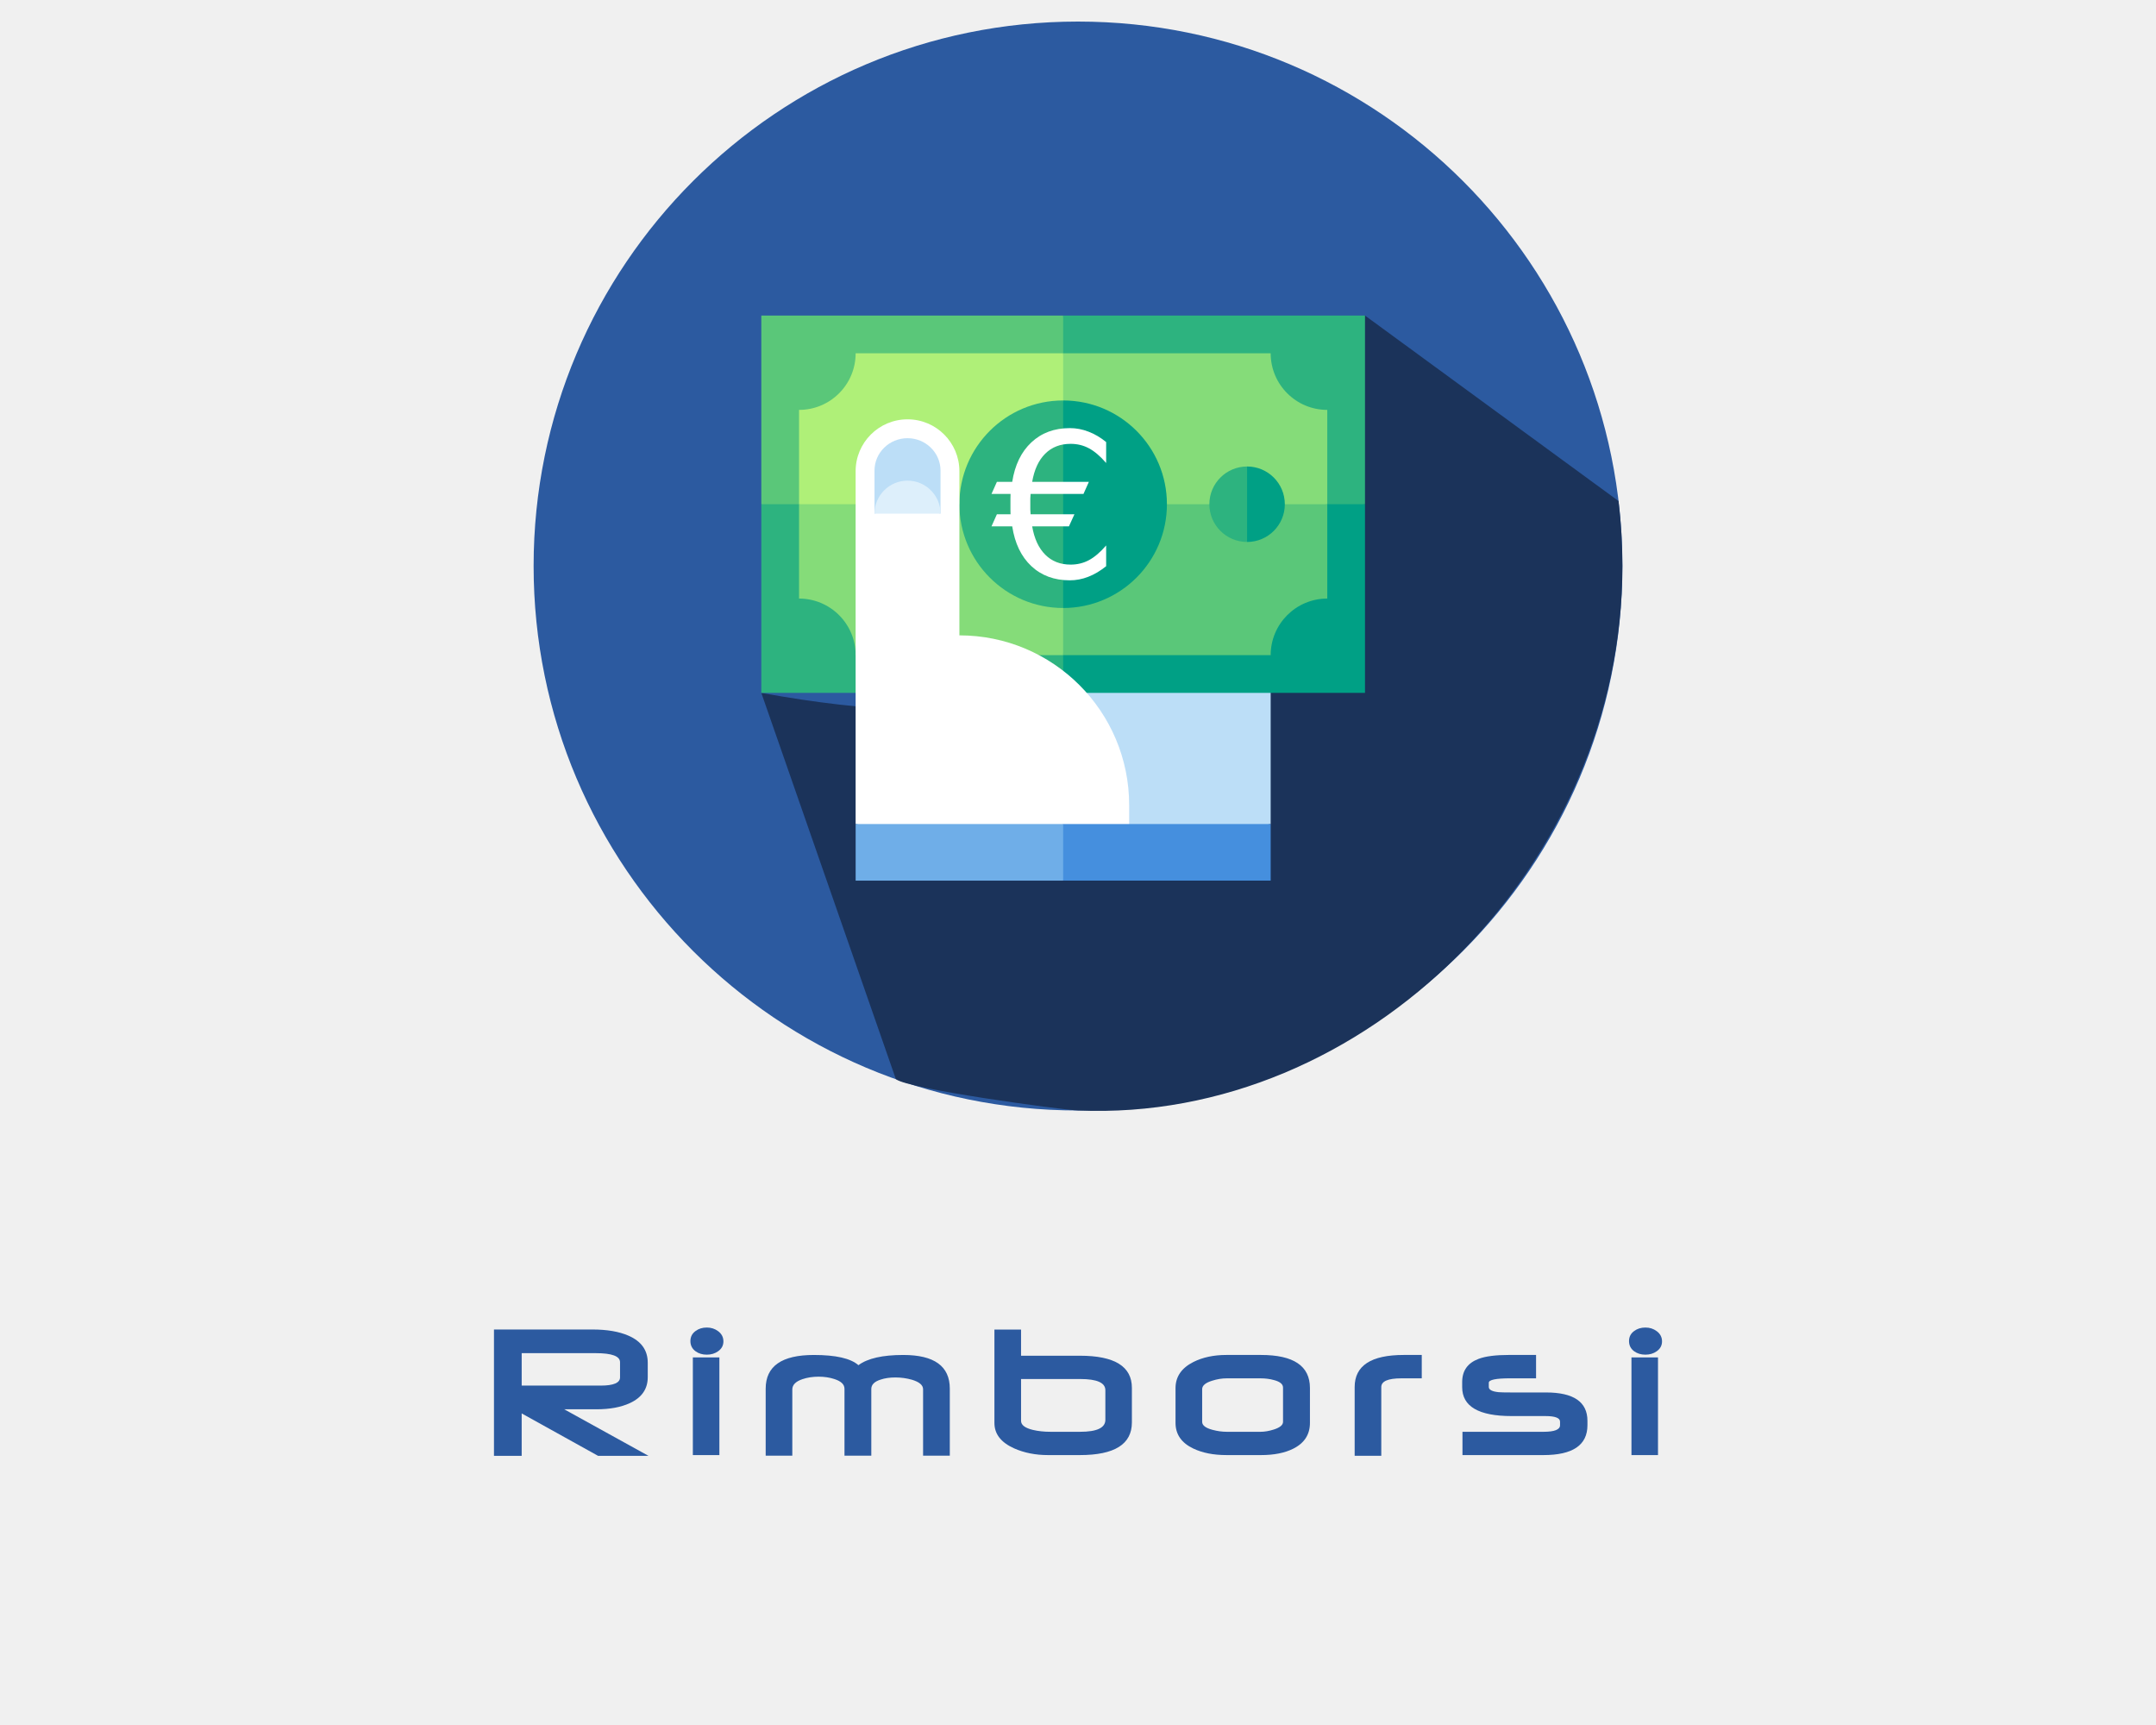
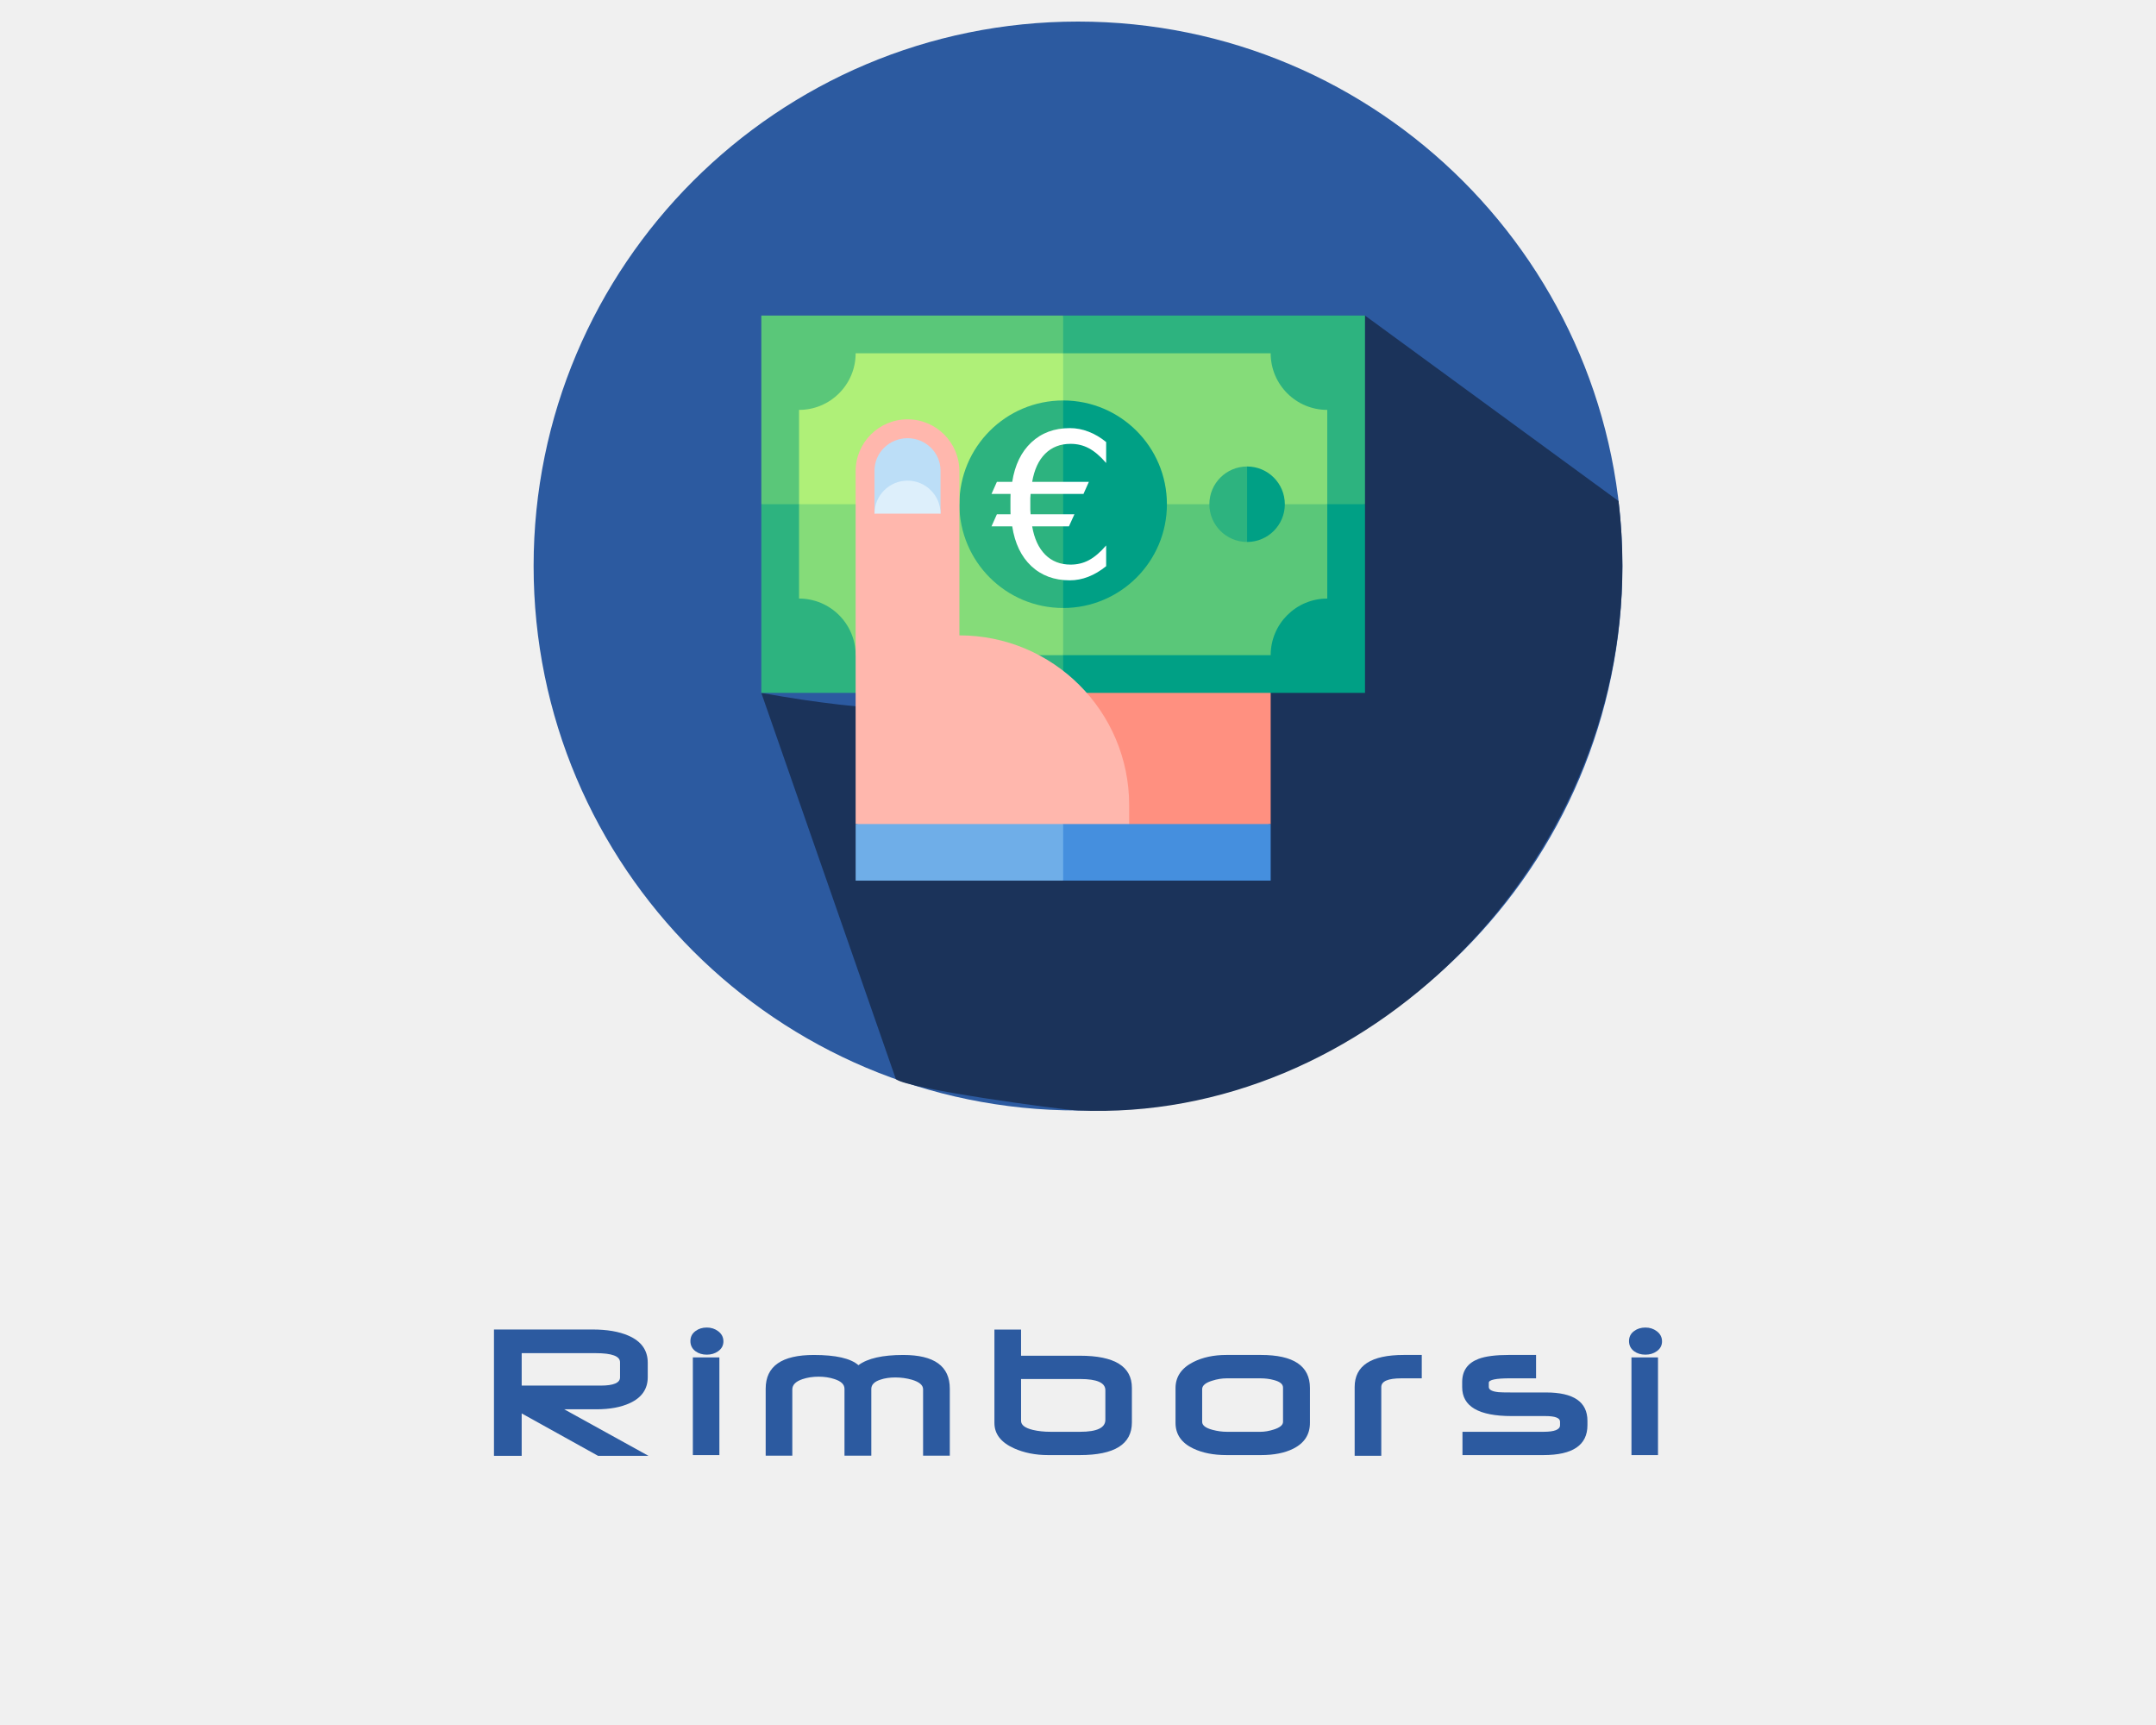
<svg xmlns="http://www.w3.org/2000/svg" version="1.1" id="Layer_1" x="0px" y="0px" viewBox="0 0 200 160" xml:space="preserve" width="200" height="160">
  <defs id="defs53">










	
	






		
		
		
	
	
	
</defs>
  <g id="g20">
</g>
  <g id="g22">
</g>
  <g id="g24">
</g>
  <g id="g26">
</g>
  <g id="g28">
</g>
  <g id="g30">
</g>
  <g id="g32">
</g>
  <g id="g34">
</g>
  <g id="g36">
</g>
  <g id="g38">
</g>
  <g id="g40">
</g>
  <g id="g42">
</g>
  <g id="g44">
</g>
  <g id="g46">
</g>
  <g id="g48">
</g>
  <circle style="fill:#2c5aa0;fill-opacity:1;stroke-width:0.197" cx="100" cy="52.5" r="50.5" id="circle2" />
  <path style="fill:#1b335a;fill-opacity:1;stroke-width:0.197" d="M 150.141,46.473 126.623,29.269 c -24.049,21.291 -14.466,42.532 -56,35 L 83.103,100.089 C 84.144,100.998 98.351,102.928 100,103 c 26.623,1.164 50.5,-22.61 50.5,-50.5 0,-2.04 -0.124,-4.051 -0.359,-6.027 z" id="path4" />
  <g id="g20-0" transform="translate(-244.0268,19.04047)">
</g>
  <g id="g22-6" transform="translate(-244.0268,19.04047)">
</g>
  <g id="g24-1" transform="translate(-244.0268,19.04047)">
</g>
  <g id="g26-5" transform="translate(-244.0268,19.04047)">
</g>
  <g id="g28-5" transform="translate(-244.0268,19.04047)">
</g>
  <g id="g30-4" transform="translate(-244.0268,19.04047)">
</g>
  <g id="g32-7" transform="translate(-244.0268,19.04047)">
</g>
  <g id="g34-6" transform="translate(-244.0268,19.04047)">
</g>
  <g id="g36-5" transform="translate(-244.0268,19.04047)">
</g>
  <g id="g38-6" transform="translate(-244.0268,19.04047)">
</g>
  <g id="g40-9" transform="translate(-244.0268,19.04047)">
</g>
  <g id="g42-3" transform="translate(-244.0268,19.04047)">
</g>
  <g id="g44-7" transform="translate(-244.0268,19.04047)">
</g>
  <g id="g46-4" transform="translate(-244.0268,19.04047)">
</g>
  <g id="g48-5" transform="translate(-244.0268,19.04047)">
</g>
  <g id="g714" transform="translate(-894.2812,-113.6921)">
</g>
  <g id="g716" transform="translate(-894.2812,-113.6921)">
</g>
  <g id="g718" transform="translate(-894.2812,-113.6921)">
</g>
  <g id="g720" transform="translate(-894.2812,-113.6921)">
</g>
  <g id="g722" transform="translate(-894.2812,-113.6921)">
</g>
  <g id="g724" transform="translate(-894.2812,-113.6921)">
</g>
  <g id="g726" transform="translate(-894.2812,-113.6921)">
</g>
  <g id="g728" transform="translate(-894.2812,-113.6921)">
</g>
  <g id="g730" transform="translate(-894.2812,-113.6921)">
</g>
  <g id="g732" transform="translate(-894.2812,-113.6921)">
</g>
  <g id="g734" transform="translate(-894.2812,-113.6921)">
</g>
  <g id="g736" transform="translate(-894.2812,-113.6921)">
</g>
  <g id="g738" transform="translate(-894.2812,-113.6921)">
</g>
  <g id="g740" transform="translate(-894.2812,-113.6921)">
</g>
  <g id="g742" transform="translate(-894.2812,-113.6921)">
</g>
  <path d="m 60.16,135.037 h -4.676 l -7.091,-3.938 v 3.938 h -2.57 v -11.721 h 9.133 q 2.023,0 3.327,0.565 1.805,0.775 1.805,2.516 v 1.34 q 0,1.641 -1.659,2.406 -1.24,0.574 -3.099,0.574 h -2.99 z m -2.643,-7.283 v -1.404 q 0,-0.839 -2.251,-0.839 h -6.872 v 3.008 h 7.328 q 1.796,0 1.796,-0.766 z" id="path1321" style="font-size:18.667px;font-family:Neuropolitical;-inkscape-font-specification:Neuropolitical;letter-spacing:3px;fill:#2c5aa0;stroke-width:2;stroke-linecap:round;stroke-linejoin:round" />
  <path d="m 67.107,124.419 q 0,0.574 -0.501,0.921 -0.438,0.31 -1.039,0.31 -0.611,0 -1.039,-0.31 -0.483,-0.355 -0.483,-0.948 0,-0.592 0.483,-0.939 0.428,-0.319 1.039,-0.319 0.602,0 1.048,0.337 0.492,0.365 0.492,0.948 z m -0.374,10.546 h -2.461 v -9.06 h 2.461 z" id="path1318" style="font-size:18.667px;font-family:Neuropolitical;-inkscape-font-specification:Neuropolitical;letter-spacing:3px;fill:#2c5aa0;stroke-width:2;stroke-linecap:round;stroke-linejoin:round" />
  <path d="m 88.108,135.019 h -2.479 v -6.161 q 0,-0.574 -1.039,-0.884 -0.738,-0.21 -1.531,-0.21 -0.784,0 -1.376,0.201 -0.857,0.273 -0.857,0.866 v 6.189 h -2.488 v -6.207 q 0,-0.602 -0.939,-0.902 -0.665,-0.219 -1.458,-0.219 -0.82,0 -1.495,0.228 -0.948,0.319 -0.948,0.957 v 6.143 h -2.47 v -6.216 q 0,-3.126 4.466,-3.126 3.063,0 4.138,0.948 1.267,-0.948 4.165,-0.948 4.311,0 4.311,3.126 z" id="path1315" style="font-size:18.667px;font-family:Neuropolitical;-inkscape-font-specification:Neuropolitical;letter-spacing:3px;fill:#2c5aa0;stroke-width:2;stroke-linecap:round;stroke-linejoin:round" />
  <path d="m 104.999,131.938 q 0,3.026 -4.822,3.026 h -2.953 q -1.759,0 -3.163,-0.629 -1.814,-0.82 -1.814,-2.352 v -8.659 h 2.47 v 2.424 h 5.46 q 4.822,0 4.822,2.98 z m -2.461,-0.246 v -2.744 q 0,-1.039 -2.324,-1.039 h -5.496 v 3.883 q 0,0.574 1.103,0.839 0.738,0.173 1.632,0.173 h 2.744 q 2.342,0 2.342,-1.112 z" id="path1312" style="font-size:18.667px;font-family:Neuropolitical;-inkscape-font-specification:Neuropolitical;letter-spacing:3px;fill:#2c5aa0;stroke-width:2;stroke-linecap:round;stroke-linejoin:round" />
  <path d="m 121.516,131.975 q 0,1.622 -1.549,2.397 -1.185,0.592 -2.99,0.592 h -3.199 q -1.805,0 -3.072,-0.602 -1.659,-0.784 -1.659,-2.388 v -3.217 q 0,-1.586 1.65,-2.424 1.303,-0.656 3.072,-0.656 h 3.208 q 4.539,0 4.539,3.063 z m -2.497,-0.091 v -3.181 q 0,-0.474 -0.829,-0.693 -0.574,-0.164 -1.267,-0.164 h -3.126 q -0.665,0 -1.349,0.219 -0.93,0.283 -0.93,0.784 v 3.035 q 0,0.483 0.957,0.738 0.684,0.182 1.331,0.182 h 3.126 q 0.565,0 1.23,-0.21 0.857,-0.273 0.857,-0.711 z" id="path1309" style="font-size:18.667px;font-family:Neuropolitical;-inkscape-font-specification:Neuropolitical;letter-spacing:3px;fill:#2c5aa0;stroke-width:2;stroke-linecap:round;stroke-linejoin:round" />
  <path d="m 131.889,127.846 h -1.896 q -1.859,0 -1.859,0.811 v 6.371 h -2.47 v -6.371 q 0,-2.98 4.557,-2.98 h 1.668 z" id="path1306" style="font-size:18.667px;font-family:Neuropolitical;-inkscape-font-specification:Neuropolitical;letter-spacing:3px;fill:#2c5aa0;stroke-width:2;stroke-linecap:round;stroke-linejoin:round" />
  <path d="m 147.258,132.193 q 0,2.771 -4.083,2.771 h -7.51 v -2.16 h 7.52 q 1.531,0 1.531,-0.611 v -0.328 q 0,-0.52 -1.367,-0.52 h -3.126 q -4.585,0 -4.585,-2.68 v -0.474 q 0,-1.577 1.522,-2.151 0.957,-0.365 2.853,-0.365 h 2.479 v 2.169 h -2.397 q -1.987,0 -1.987,0.41 v 0.392 q 0,0.392 0.911,0.483 0.246,0.027 1.212,0.027 h 3.19 q 3.837,0 3.837,2.634 z" id="path1303" style="font-size:18.667px;font-family:Neuropolitical;-inkscape-font-specification:Neuropolitical;letter-spacing:3px;fill:#2c5aa0;stroke-width:2;stroke-linecap:round;stroke-linejoin:round" />
  <path d="m 154.177,124.419 q 0,0.574 -0.501,0.921 -0.438,0.31 -1.039,0.31 -0.611,0 -1.039,-0.31 -0.483,-0.355 -0.483,-0.948 0,-0.592 0.483,-0.939 0.428,-0.319 1.039,-0.319 0.602,0 1.048,0.337 0.492,0.365 0.492,0.948 z m -0.374,10.546 h -2.461 v -9.06 h 2.461 z" id="path1300" style="font-size:18.667px;font-family:Neuropolitical;-inkscape-font-specification:Neuropolitical;letter-spacing:3px;fill:#2c5aa0;stroke-width:2;stroke-linecap:round;stroke-linejoin:round" />
-   <polygon style="fill:#bcdef7" points="256,272.7 232.626,439.657 378.435,411.27 378.435,272.7 " id="polygon1555" transform="matrix(0.1572265,0,0,0.1572265,58.37306,11.76916)" />
+   <polygon style="fill:#ff9080;fill-opacity:1" points="256,272.7 232.626,439.657 378.435,411.27 378.435,272.7 " id="polygon1555" transform="matrix(0.1572265,0,0,0.1572265,58.37306,11.76916)" />
  <polygon style="fill:#00a085" points="222.609,155.826 434.087,222.609 434.087,333.913 256,333.913 " id="polygon1557" transform="matrix(0.1572265,0,0,0.1572265,58.37306,11.76916)" />
  <polygon style="fill:#2db37f" points="256,111.304 434.087,111.304 434.087,222.609 222.609,222.609 " id="polygon1559" transform="matrix(0.1572265,0,0,0.1572265,58.37306,11.76916)" />
  <path style="fill:#5ac779;stroke-width:0.157" d="M 117.873,60.769 H 98.623 l -5.25,-21 29.75,7 v 8.75 c -2.9,0 -5.25,2.35 -5.25,5.25 z" id="path1561" />
  <path style="fill:#85dc79;stroke-width:0.157" d="M 123.123,46.769 H 93.373 L 98.623,32.769 h 19.25 c 0,2.9 2.35,5.25 5.25,5.25 z" id="path1563" />
  <polygon style="fill:#2db37f" points="77.913,222.609 77.913,333.913 256,333.913 256,311.652 222.609,155.826 " id="polygon1565" transform="matrix(0.1572265,0,0,0.1572265,58.37306,11.76916)" />
  <polygon style="fill:#5ac779" points="77.913,111.304 77.913,222.609 233.739,222.609 256,133.565 256,111.304 " id="polygon1567" transform="matrix(0.1572265,0,0,0.1572265,58.37306,11.76916)" />
  <path style="fill:#85dc79;stroke-width:0.157" d="M 79.373,60.769 H 98.623 V 39.769 l -24.5,7 v 8.75 c 2.9,0 5.25,2.35 5.25,5.25 z" id="path1569" />
  <path style="fill:#aff078;stroke-width:0.157" d="M 74.123,46.769 H 98.623 V 32.769 H 79.373 c 0,2.9 -2.35,5.25 -5.25,5.25 z" id="path1571" />
  <path style="fill:#00a085;stroke-width:0.157" d="m 98.623,37.144 -5.44,9.625 5.44,9.625 c 5.316,0 9.625,-4.309 9.625,-9.625 0,-5.316 -4.309,-9.625 -9.625,-9.625 z" id="path1573" />
  <path style="fill:#2db37f;stroke-width:0.157" d="m 88.998,46.769 c 0,5.316 4.309,9.625 9.625,9.625 V 37.144 c -5.316,0 -9.625,4.309 -9.625,9.625 z" id="path1575" />
-   <path style="fill:#ffffff;stroke-width:0.157" d="m 88.998,58.932 c 0,-7.615 0,-15.225 0,-15.225 0,-2.657 -2.155,-4.813 -4.813,-4.813 -2.657,0 -4.813,2.155 -4.813,4.813 v 32.725 l 25.375,4.907 v -6.657 c 1.6e-4,-8.699 -7.051,-15.75 -15.75,-15.75 z" id="path1577" />
+   <path style="fill:#ffb7ad;stroke-width:0.157;fill-opacity:1" d="m 88.998,58.932 c 0,-7.615 0,-15.225 0,-15.225 0,-2.657 -2.155,-4.813 -4.813,-4.813 -2.657,0 -4.813,2.155 -4.813,4.813 v 32.725 l 25.375,4.907 v -6.657 c 1.6e-4,-8.699 -7.051,-15.75 -15.75,-15.75 z" id="path1577" />
  <path style="fill:#bcdef7;stroke-width:0.157" d="m 81.123,43.644 v 4 l 3.062,-1 3.062,1 v -4.002 c 0,-1.652 -1.374,-2.998 -3.062,-2.998 -1.689,0 -3.062,1.346 -3.062,3 z" id="path1579" />
  <path style="fill:#ddeffb;stroke-width:0.157" d="m 81.123,47.644 6.125,-0.002 c 0,-1.687 -1.374,-3.061 -3.062,-3.061 -1.689,0 -3.063,1.374 -3.063,3.062 z" id="path1581" />
  <polygon style="fill:#458fde" points="378.435,444.661 378.435,411.27 256,411.27 232.626,427.965 256,444.661 " id="polygon1587" transform="matrix(0.1572265,0,0,0.1572265,58.37306,11.76916)" />
  <rect x="79.373" y="76.432" style="fill:#6faee8;stroke-width:0.157" width="19.25" height="5.25" id="rect1591" />
  <path style="fill:#00a085;stroke-width:0.157" d="m 115.686,43.269 -1.978,3.5 1.978,3.5 c 1.933,0 3.5,-1.567 3.5,-3.5 0,-1.933 -1.567,-3.5 -3.5,-3.5 z" id="path1593" />
  <path style="fill:#2db37f;stroke-width:0.157" d="m 112.186,46.769 c 0,1.933 1.567,3.5 3.5,3.5 v -7 c -1.933,0 -3.5,1.567 -3.5,3.5 z" id="path1595" />
  <g id="g1601" transform="matrix(0.2206204,0,0,0.2206204,-168.8953,20.19844)">
</g>
  <g id="g1603" transform="matrix(0.2206204,0,0,0.2206204,-168.8953,20.19844)">
</g>
  <g id="g1605" transform="matrix(0.2206204,0,0,0.2206204,-168.8953,20.19844)">
</g>
  <g id="g1607" transform="matrix(0.2206204,0,0,0.2206204,-168.8953,20.19844)">
</g>
  <g id="g1609" transform="matrix(0.2206204,0,0,0.2206204,-168.8953,20.19844)">
</g>
  <g id="g1611" transform="matrix(0.2206204,0,0,0.2206204,-168.8953,20.19844)">
</g>
  <g id="g1613" transform="matrix(0.2206204,0,0,0.2206204,-168.8953,20.19844)">
</g>
  <g id="g1615" transform="matrix(0.2206204,0,0,0.2206204,-168.8953,20.19844)">
</g>
  <g id="g1617" transform="matrix(0.2206204,0,0,0.2206204,-168.8953,20.19844)">
</g>
  <g id="g1619" transform="matrix(0.2206204,0,0,0.2206204,-168.8953,20.19844)">
</g>
  <g id="g1621" transform="matrix(0.2206204,0,0,0.2206204,-168.8953,20.19844)">
</g>
  <g id="g1623" transform="matrix(0.2206204,0,0,0.2206204,-168.8953,20.19844)">
</g>
  <g id="g1625" transform="matrix(0.2206204,0,0,0.2206204,-168.8953,20.19844)">
</g>
  <g id="g1627" transform="matrix(0.2206204,0,0,0.2206204,-168.8953,20.19844)">
</g>
  <g id="g1629" transform="matrix(0.2206204,0,0,0.2206204,-168.8953,20.19844)">
</g>
  <g aria-label="€" id="text1961" style="font-size:18.667px;font-family:Neuropolitical;-inkscape-font-specification:Neuropolitical;fill:#ffffff;stroke-width:2;stroke-linecap:round;stroke-linejoin:round">
    <path d="m 102.612,41.004 v 1.941 q -0.829,-0.957 -1.604,-1.367 -0.766,-0.41 -1.695,-0.41 -1.431,0 -2.352,0.911 -0.921,0.911 -1.212,2.616 h 5.259 l -0.501,1.121 h -4.904 q -0.018,0.219 -0.027,0.428 0,0.21 0,0.529 0,0.292 0,0.501 0.009,0.21 0.027,0.428 h 4.065 l -0.51,1.121 h -3.409 q 0.292,1.704 1.212,2.625 0.921,0.921 2.352,0.921 0.93,0 1.695,-0.41 0.775,-0.41 1.604,-1.367 v 1.923 q -0.811,0.656 -1.659,0.984 -0.839,0.328 -1.714,0.328 -2.16,0 -3.573,-1.322 -1.404,-1.322 -1.768,-3.682 h -1.923 l 0.501,-1.121 h 1.267 q 0,-0.21 -0.009,-0.419 0,-0.219 0,-0.51 0,-0.319 0,-0.529 0.009,-0.219 0.009,-0.428 h -1.768 l 0.501,-1.121 h 1.422 q 0.365,-2.342 1.777,-3.664 1.413,-1.322 3.564,-1.322 0.893,0 1.732,0.328 0.848,0.319 1.641,0.966 z" id="path2071" />
  </g>
</svg>
